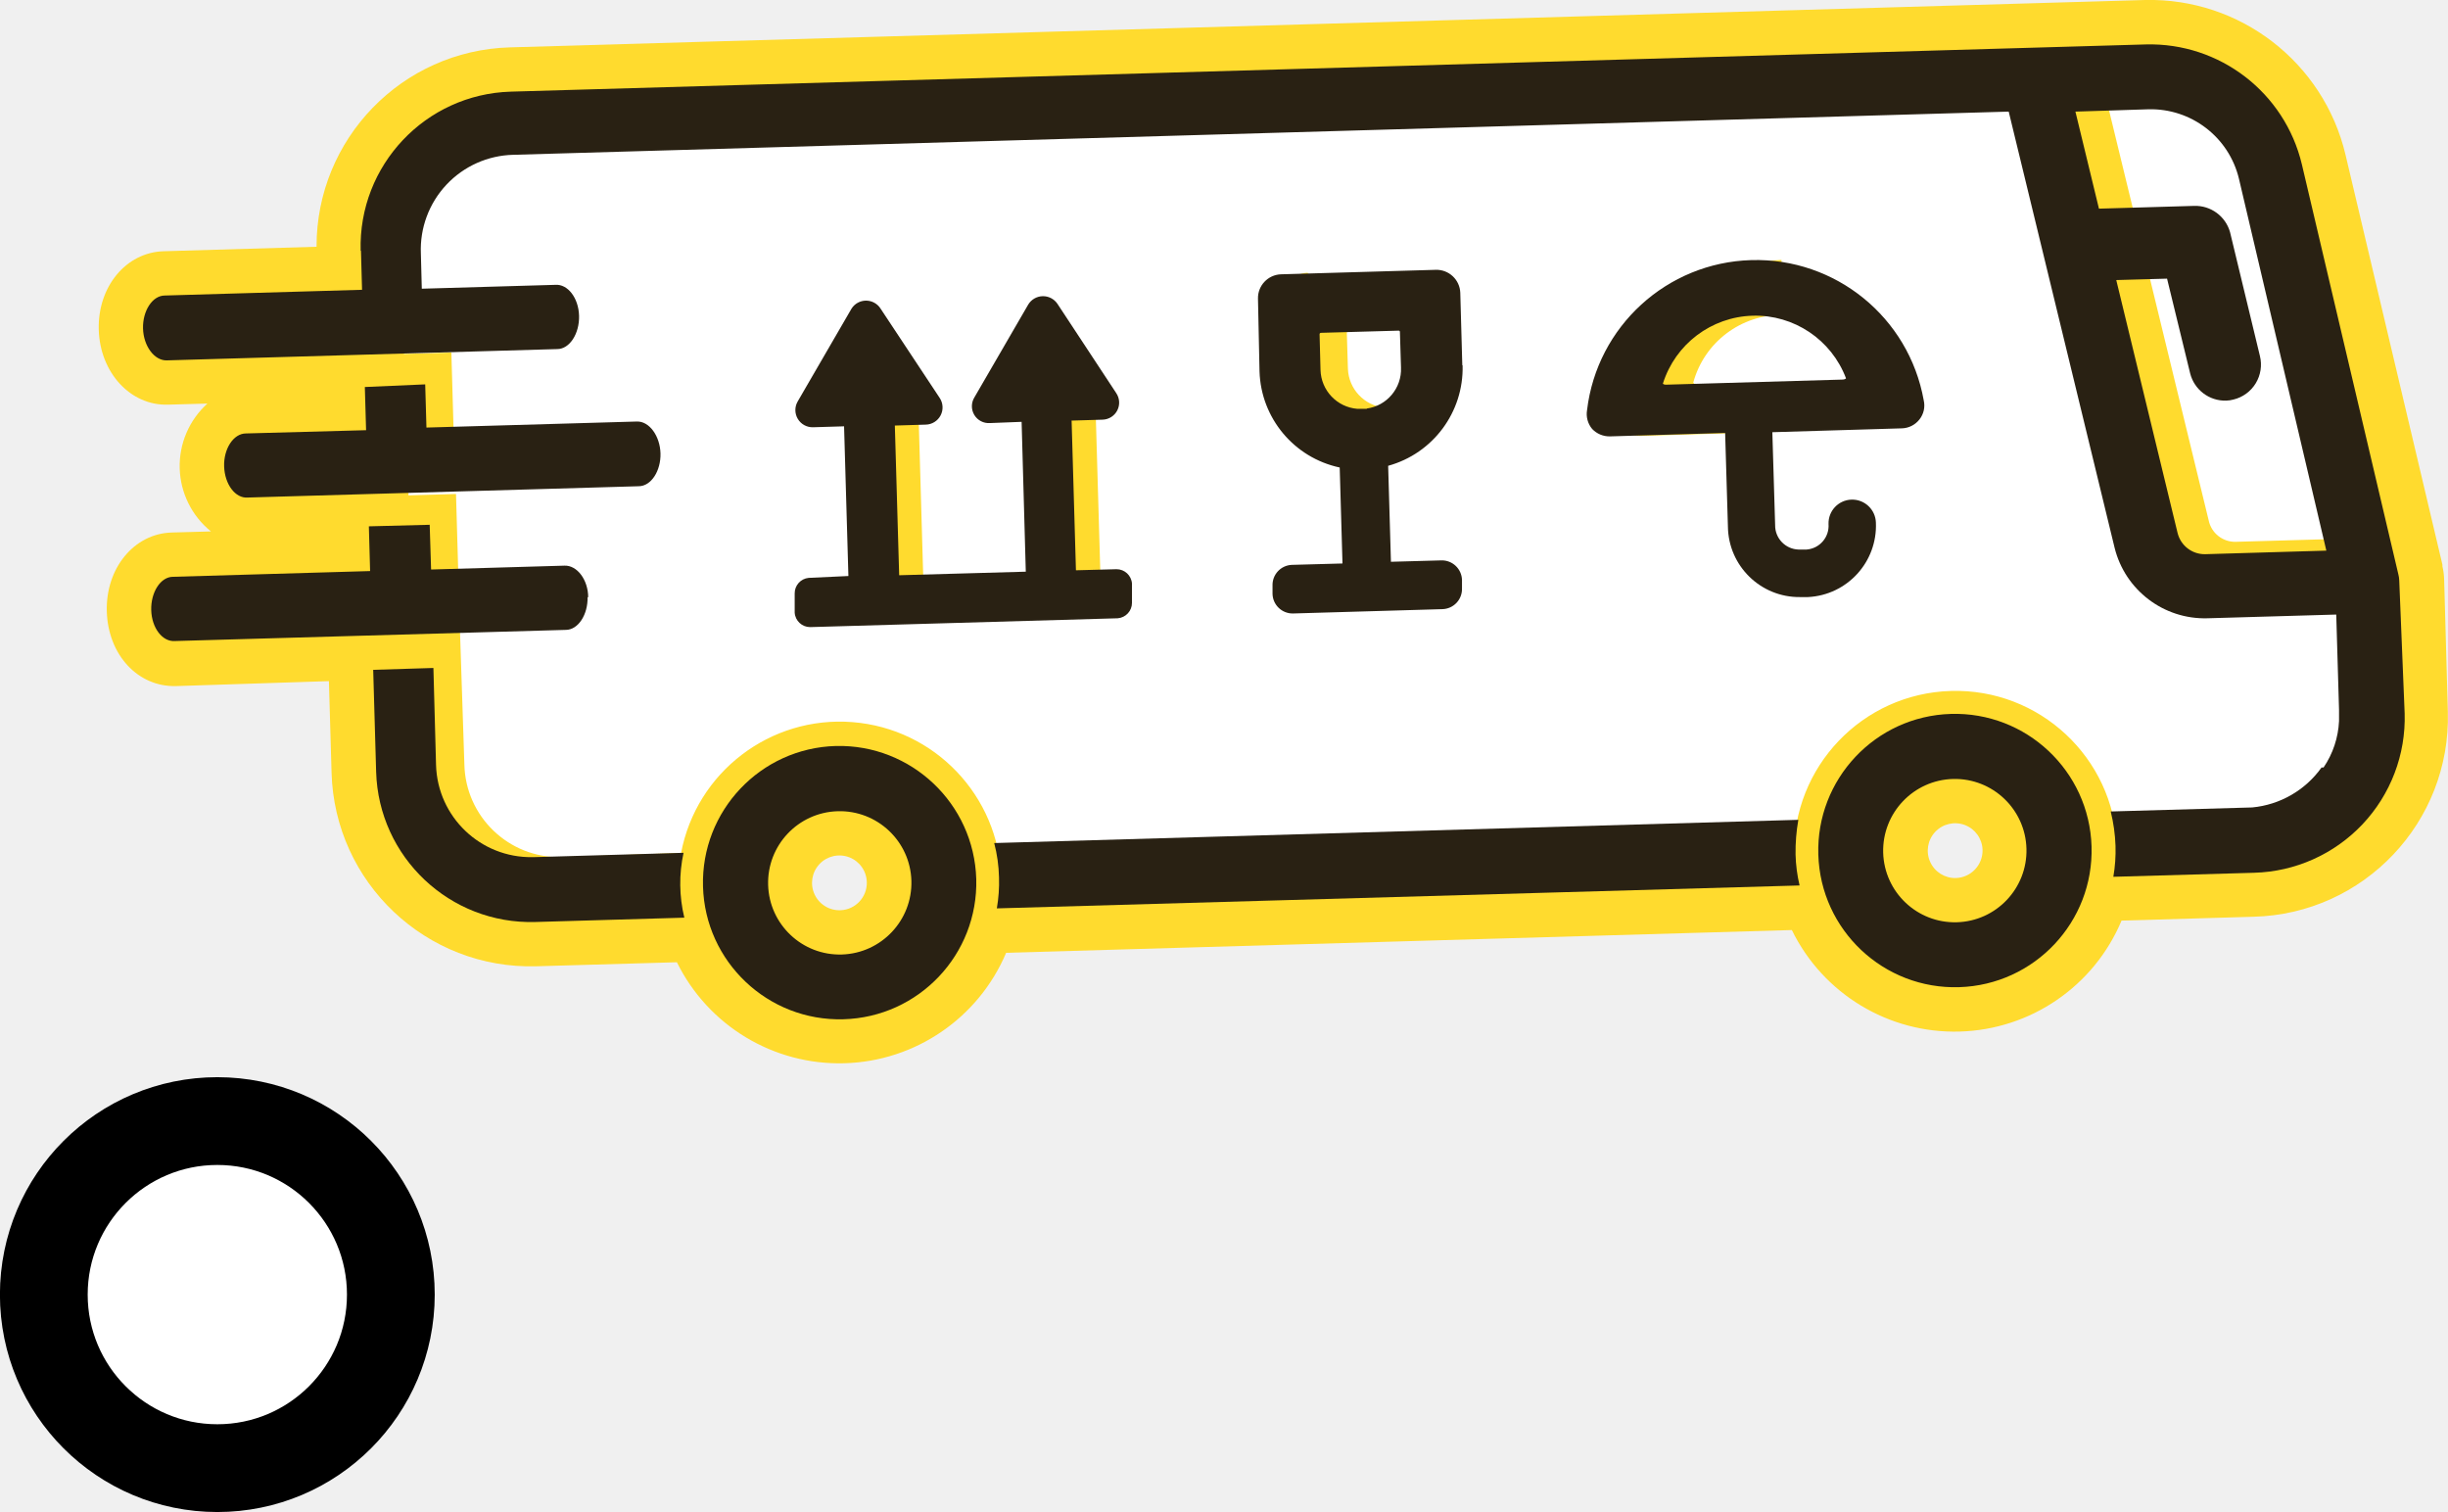
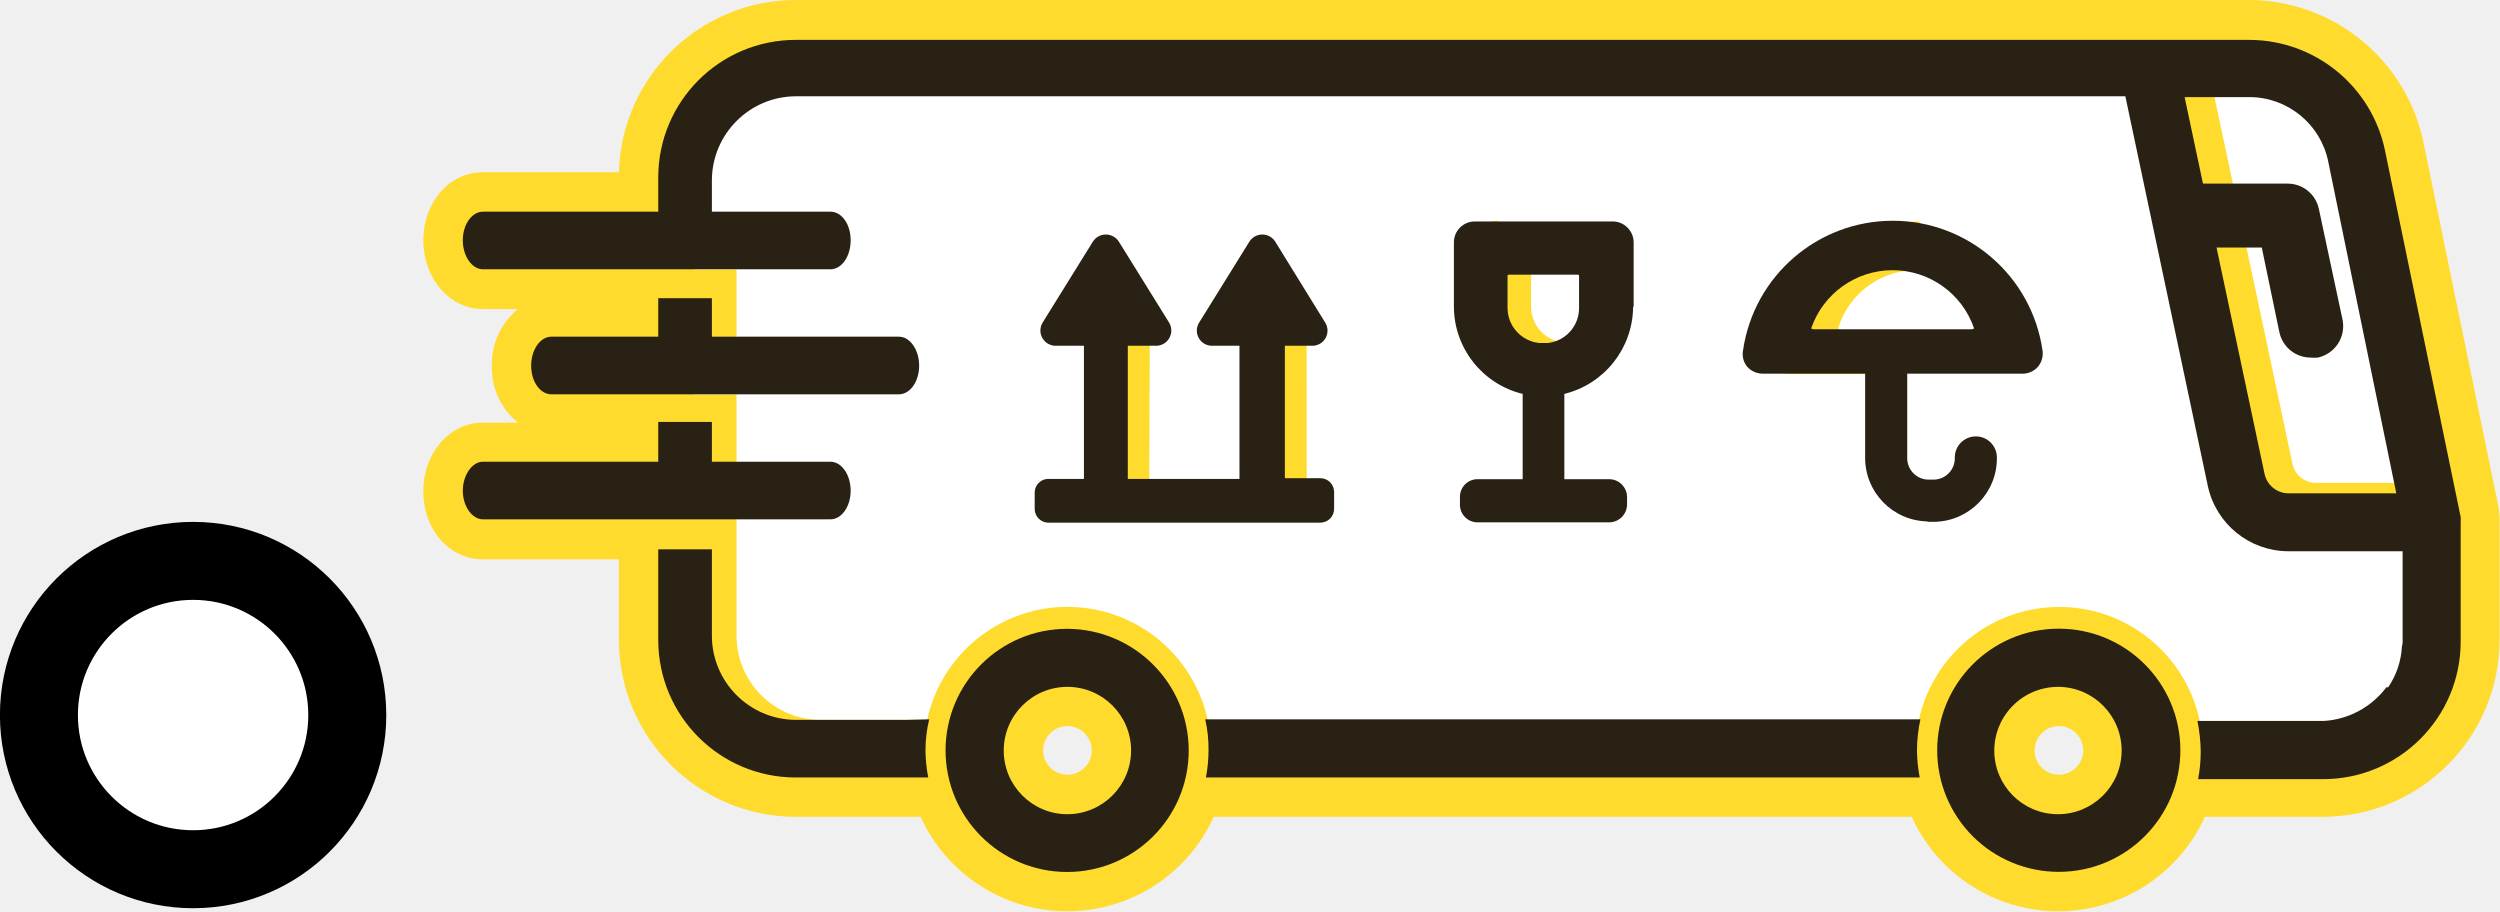
- <svg xmlns="http://www.w3.org/2000/svg" viewBox="0 0 158.15 97.67">
+ <svg xmlns="http://www.w3.org/2000/svg" viewBox="0 0 181.77 66.26">
  <defs>
    <style>.cls-1{fill:#ffdb2e;}.cls-2,.cls-4{fill:#fff;}.cls-2{fill-rule:evenodd;}.cls-3{fill:#292113;}.cls-4{stroke:#000;stroke-linecap:round;stroke-linejoin:round;stroke-width:5.67px;}</style>
  </defs>
  <g id="Layer_2" data-name="Layer 2">
    <g id="Слой_1" data-name="Слой 1">
-       <path class="cls-1" d="M157.79,36.58l0-.1L151.53,10A13,13,0,0,0,138.58,0L32.94,3.06A12.86,12.86,0,0,0,20.45,15.94l-9.88.29c-2.43.07-4.27,2.3-4.19,5.07s2.05,4.92,4.48,4.84l2.54-.07a5.43,5.43,0,0,0,.23,8.26l-2.54.07c-2.43.07-4.27,2.31-4.19,5.1s2,4.89,4.48,4.82L21.25,44l.17,5.91A12.87,12.87,0,0,0,34.65,62.42l9.08-.26A11.7,11.7,0,0,0,65,61.55l50.76-1.47a11.7,11.7,0,0,0,21.3-.61l8.54-.25A12.88,12.88,0,0,0,158.14,46l-.24-8.57A4.18,4.18,0,0,0,157.79,36.58ZM54.31,58.8A1.77,1.77,0,1,1,56,57,1.77,1.77,0,0,1,54.31,58.8Zm72.06-2.08a1.77,1.77,0,1,1,1.71-1.82A1.78,1.78,0,0,1,126.37,56.72Z" />
-       <path class="cls-2" d="M136.07,6.38l6.62,27.24A1.74,1.74,0,0,0,144.44,35l6.66-.19,1.18,0,.44,0-4.57-19.79c-1.12-4.87-4.35-9-9.32-8.83L136,6.18l0,.2Z" />
-       <path class="cls-2" d="M152.89,38.91l-1.67.05-6.66.19a6,6,0,0,1-6-4.56L132,7.28h0l-.09-.41-.11-.44h0l0-.12L30,9.24a4.31,4.31,0,0,0-4.16,4.41l.26,9.21,3.06-.09.14,4.9-3.06.09L26.39,32l3.07-.09.14,4.9-3.06.09.05,1.93,3.06-.09L30,49.37a6.13,6.13,0,0,0,6.23,6h.07L44,55.1a10.44,10.44,0,0,1,20.69,1.63v.42l51.21-1.48c0-.14,0-.28,0-.42a10.44,10.44,0,0,1,20.87-.6v.42l6.21-.18A10.8,10.8,0,0,0,153.4,43.82l-.14-4.92Zm-93.22-.76-4.61.13-.34-11.76,4.61-.13Zm11.44-.33L66.5,38l-.34-11.76,4.61-.13Zm17.15-7.76a6.54,6.54,0,0,1-5.15-6.2L83,19.19a1.52,1.52,0,0,1,1.48-1.57l2.63,3.78a.11.11,0,0,0-.1.1l.07,2.32a2.62,2.62,0,0,0,2.35,2.51Zm26.93-9.72a5.93,5.93,0,0,0-5.8,4.38s.07.1.19.1l3.82,3.12-7.42.22a1.56,1.56,0,0,1-1.17-.51,1.48,1.48,0,0,1-.33-1.22,11.28,11.28,0,0,1,10.61-9.64Z" />
-       <path class="cls-3" d="M88.3,26.41l-.61,0a2.59,2.59,0,0,1-2.38-2.51l-.06-2.3a.09.09,0,0,1,.09-.1l5-.14a.08.08,0,0,1,.1.09l.07,2.3a2.56,2.56,0,0,1-2.21,2.64Zm6.17-2.82-.13-4.68a1.54,1.54,0,0,0-1.59-1.48l-10,.29a1.54,1.54,0,0,0-1.48,1.57L81.37,24a6.55,6.55,0,0,0,5.18,6.2l.18,6.2-3.28.09a1.3,1.3,0,0,0-1.24,1.34v.54a1.3,1.3,0,0,0,1.32,1.26l9.65-.28A1.3,1.3,0,0,0,94.45,38l0-.54a1.3,1.3,0,0,0-1.33-1.26l-3.26.09-.18-6.2a6.55,6.55,0,0,0,4.81-6.48Z" />
-       <path class="cls-3" d="M52.24,37.33a1,1,0,0,0-.9,1l0,1.25a1,1,0,0,0,1,.93l19.87-.57a1,1,0,0,0,.92-1l0-1.24a1,1,0,0,0-1-.93l-2.62.07-.28-9.67,2-.06a1.1,1.1,0,0,0,.88-1.72l-3.8-5.77a1.12,1.12,0,0,0-1.88.05l-3.48,6a1.09,1.09,0,0,0,1,1.66L66,27.25l.27,9.68-8.18.23-.28-9.67,2-.06a1.11,1.11,0,0,0,.9-1.72l-3.82-5.77a1.11,1.11,0,0,0-1.88,0l-3.48,6a1.11,1.11,0,0,0,1,1.66l2-.06.28,9.67Z" />
-       <path class="cls-3" d="M107.62,24.85c-.12,0-.19-.05-.19-.07a6.26,6.26,0,0,1,11.83-.34s-.05.07-.2.08Zm8.66,13.72h.52a4.62,4.62,0,0,0,4.39-4.81,1.53,1.53,0,1,0-3.06.09,1.54,1.54,0,0,1-1.42,1.65l-.52,0a1.56,1.56,0,0,1-1.51-1.58l-.18-6,8.38-.25A1.49,1.49,0,0,0,124,27.1a1.45,1.45,0,0,0,.28-1.24,11,11,0,0,0-21.75.63,1.5,1.5,0,0,0,.33,1.22,1.54,1.54,0,0,0,1.14.48l7.45-.22.18,6.05a4.61,4.61,0,0,0,4.66,4.55Z" />
-       <path class="cls-3" d="M23.57,25l.08,2.79L15.89,28c-.81,0-1.45,1-1.41,2.14s.72,2.07,1.53,2l25.25-.73c.81,0,1.44-1,1.41-2.12s-.72-2.09-1.53-2.06l-13.59.39-.08-2.79Z" />
-       <path class="cls-3" d="M38,38.6c0-1.15-.72-2.09-1.53-2.06l-8.62.25-.09-2.89L23.83,34l.08,2.89-12.73.37c-.81,0-1.44,1-1.41,2.15s.72,2.06,1.53,2l25.25-.72c.81,0,1.44-1,1.41-2.13Z" />
-       <path class="cls-3" d="M126.18,50.32a4.63,4.63,0,1,1-4.52,4.76,4.64,4.64,0,0,1,4.52-4.76Zm.39,13.45a8.83,8.83,0,1,0-9.1-8.56,8.83,8.83,0,0,0,9.1,8.56Z" />
-       <path class="cls-3" d="M54.39,61.66a4.63,4.63,0,1,1,4.49-4.76,4.64,4.64,0,0,1-4.49,4.76ZM54,48.19a8.83,8.83,0,1,0,9.07,8.59A8.86,8.86,0,0,0,54,48.19Z" />
-       <path class="cls-3" d="M116.26,57.2a9.74,9.74,0,0,1-.26-2,11.82,11.82,0,0,1,.18-2.24l-51.95,1.5a9.59,9.59,0,0,1,.31,2.22,9.89,9.89,0,0,1-.14,2Z" />
-       <path class="cls-3" d="M138.78,7.06a5.86,5.86,0,0,1,5.87,4.51l5.64,24-7.83.23a1.8,1.8,0,0,1-1.78-1.37l-6.6-27.22ZM23.32,16.2l.07,2.52-12.74.37c-.81,0-1.44,1-1.41,2.13s.73,2.08,1.53,2.06L36,22.55c.8,0,1.44-1,1.41-2.15s-.73-2.06-1.53-2l-8.63.25-.06-2.28A6.12,6.12,0,0,1,33.16,10l96.61-2.79,6.84,28.17a6,6,0,0,0,6,4.56l8.32-.24.18,6.15v.36c0,.13,0,.25,0,.37a5.81,5.81,0,0,1-1,3l-.13,0a6.22,6.22,0,0,1-4.48,2.58h0l-9.14.26a10.8,10.8,0,0,1,.31,2.22,9.94,9.94,0,0,1-.14,2l9.09-.26a10,10,0,0,0,9.73-10.29L155,37.5h0a1.84,1.84,0,0,0-.06-.41l-6.23-26.47a10.09,10.09,0,0,0-10.08-7.75L33,5.92a10,10,0,0,0-9.7,10.28Z" />
-       <path class="cls-3" d="M42.48,55.14l-8,.23H34.4a6.13,6.13,0,0,1-6.23-5.95L28,43.15l-3.89.12.19,6.59a10,10,0,0,0,10.28,9.7l9.63-.28a9.35,9.35,0,0,1-.05-4.19Z" />
-       <path class="cls-3" d="M143.82,25.88a2.33,2.33,0,0,1-2.33-1.77L140,18l-4.31.12a2.32,2.32,0,1,1-.13-4.64l6.19-.18A2.33,2.33,0,0,1,144.07,15L146,23a2.32,2.32,0,0,1-1.71,2.81A2,2,0,0,1,143.82,25.88Z" />
-       <circle class="cls-4" cx="14.04" cy="83.63" r="11.21" />
+       <path class="cls-1" d="M181.69,37.11V37L176.2,10.33A13,13,0,0,0,163.54,0H57.86A12.88,12.88,0,0,0,45,12.52H35.12c-2.43,0-4.34,2.17-4.34,4.95s1.91,5,4.34,5h2.54a5.2,5.2,0,0,0-1.9,4.15,5.13,5.13,0,0,0,1.9,4.11H35.12c-2.43,0-4.34,2.19-4.34,5s1.91,4.94,4.34,4.94H45v5.91A12.88,12.88,0,0,0,57.86,59.39h9.08a11.7,11.7,0,0,0,21.31,0H139a11.7,11.7,0,0,0,21.31,0h8.55a12.89,12.89,0,0,0,12.88-12.86V38A4.86,4.86,0,0,0,181.69,37.11ZM77.61,56.33a1.77,1.77,0,1,1,1.77-1.76A1.77,1.77,0,0,1,77.61,56.33Zm72.09,0a1.77,1.77,0,1,1,1.77-1.76A1.78,1.78,0,0,1,149.7,56.33Z" />
+       <path class="cls-2" d="M160.85,6.3l5.83,27.42a1.76,1.76,0,0,0,1.72,1.39h8.27l-4-19.92c-1-4.9-4.09-9.09-9.06-9.09h-2.81l0,.2Z" />
+       <path class="cls-2" d="M176.73,39.3H168.4a6,6,0,0,1-5.84-4.73L156.72,7.08h0l-.08-.41-.09-.45h0l0-.12H54.77a4.31,4.31,0,0,0-4.29,4.29V19.6h3.07v4.9H50.48v4.19h3.07v4.9H50.48v1.94h3.07V46.21a6.13,6.13,0,0,0,6.05,6.13h7.81a10.44,10.44,0,0,1,20.64,2.23c0,.14,0,.28,0,.42h51.23c0-.14,0-.28,0-.42a10.44,10.44,0,1,1,20.88,0c0,.14,0,.28,0,.42h6.21A10.81,10.81,0,0,0,177.1,44.23V39.3ZM83.56,35.85H79V24.09h4.6Zm11.45,0H90.4V24.09H95Zm17.37-7.26a6.56,6.56,0,0,1-5-6.34V17.57a1.51,1.51,0,0,1,1.52-1.52l2.52,3.85a.1.1,0,0,0-.1.09v2.33a2.62,2.62,0,0,0,2.28,2.57Zm27.2-8.94a5.93,5.93,0,0,0-5.93,4.22s.07.09.2.09l3.72,3.24h-7.42a1.54,1.54,0,0,1-1.16-.54,1.46,1.46,0,0,1-.29-1.23,11.27,11.27,0,0,1,10.88-9.33Z" />
+       <path class="cls-3" d="M112.53,24.94h-.61a2.57,2.57,0,0,1-2.31-2.57v-2.3a.09.09,0,0,1,.1-.1h5a.09.09,0,0,1,.1.1v2.3a2.55,2.55,0,0,1-2.28,2.57Zm6.25-2.64V17.62a1.53,1.53,0,0,0-1.55-1.52h-10a1.52,1.52,0,0,0-1.52,1.52V22.3a6.55,6.55,0,0,0,5,6.34v6.2h-3.29a1.28,1.28,0,0,0-1.27,1.3v.54a1.28,1.28,0,0,0,1.27,1.3H117a1.31,1.31,0,0,0,1.3-1.3v-.54a1.31,1.31,0,0,0-1.3-1.3h-3.26v-6.2a6.57,6.57,0,0,0,5-6.34Z" />
+       <path class="cls-3" d="M76.16,34.82a1,1,0,0,0-.93,1V37a1,1,0,0,0,.93,1H96A1,1,0,0,0,97,37V35.77a1,1,0,0,0-.95-1H93.42V25.14h2a1.1,1.1,0,0,0,.93-1.69l-3.63-5.88a1.11,1.11,0,0,0-1.88,0l-3.65,5.88a1.1,1.1,0,0,0,.93,1.69h2v9.68H82V25.14h2a1.11,1.11,0,0,0,1-1.69l-3.65-5.88a1.12,1.12,0,0,0-1.89,0l-3.65,5.88a1.11,1.11,0,0,0,1,1.69h2v9.68Z" />
+       <path class="cls-3" d="M131.89,23.94c-.13,0-.2-.05-.2-.07a6.26,6.26,0,0,1,11.84,0s-.05.07-.2.07Zm8.25,14h.52a4.62,4.62,0,0,0,4.53-4.68,1.53,1.53,0,1,0-3.06,0,1.55,1.55,0,0,1-1.47,1.61h-.52a1.56,1.56,0,0,1-1.47-1.61V27.17h8.38a1.48,1.48,0,0,0,1.13-.51,1.51,1.51,0,0,0,.32-1.23,11,11,0,0,0-21.76,0,1.46,1.46,0,0,0,.29,1.23,1.53,1.53,0,0,0,1.13.51h7.45v6.06a4.62,4.62,0,0,0,4.53,4.68Z" />
+       <path class="cls-3" d="M47.86,21.68v2.8H40.09c-.8,0-1.47.93-1.47,2.11s.67,2.08,1.47,2.08H65.36c.81,0,1.47-.93,1.47-2.08s-.66-2.11-1.47-2.11H51.76v-2.8Z" />
+       <path class="cls-3" d="M61.85,35.68c0-1.16-.66-2.11-1.47-2.11H51.76V30.68h-3.9v2.89H35.12c-.81,0-1.47,1-1.47,2.11s.66,2.08,1.47,2.08H60.38c.81,0,1.47-.93,1.47-2.08Z" />
+       <path class="cls-3" d="M149.7,49.94A4.63,4.63,0,1,1,145,54.57a4.64,4.64,0,0,1,4.66-4.63Zm0,13.45a8.84,8.84,0,1,0-8.85-8.82,8.83,8.83,0,0,0,8.85,8.82Z" />
+       <path class="cls-3" d="M77.61,59.2a4.63,4.63,0,1,1,4.63-4.63,4.64,4.64,0,0,1-4.63,4.63Zm0-13.48a8.84,8.84,0,1,0,8.82,8.85,8.86,8.86,0,0,0-8.82-8.85Z" />
+       <path class="cls-3" d="M139.58,56.53a10.68,10.68,0,0,1-.2-2,10.88,10.88,0,0,1,.25-2.23h-52a9.65,9.65,0,0,1,.24,2.23,10.67,10.67,0,0,1-.19,2Z" />
+       <path class="cls-3" d="M163.54,7.06a5.86,5.86,0,0,1,5.74,4.68l4.95,24.13h-7.84a1.79,1.79,0,0,1-1.74-1.42L158.84,7.06ZM47.86,12.86v2.53H35.12c-.81,0-1.47.93-1.47,2.08s.66,2.11,1.47,2.11H60.38c.81,0,1.47-.93,1.47-2.11s-.66-2.08-1.47-2.08H51.76V13.11A6.13,6.13,0,0,1,57.88,7h96.65l6,28.35a6,6,0,0,0,5.83,4.73h8.33v6.52c0,.12,0,.25-.05.37a5.79,5.79,0,0,1-1,3l-.13,0a6.17,6.17,0,0,1-4.55,2.45h-9.19a11.63,11.63,0,0,1,.24,2.23,10.67,10.67,0,0,1-.19,2h9.09a10,10,0,0,0,10-10V38h0a3.05,3.05,0,0,0,0-.41L173.4,10.9a10.1,10.1,0,0,0-9.86-8H57.86a10,10,0,0,0-10,10Z" />
+       <path class="cls-3" d="M65.9,52.34H57.81a6.13,6.13,0,0,1-6.05-6.13V39.94h-3.9v6.59a10,10,0,0,0,10,10h9.63a10.68,10.68,0,0,1-.2-2,9.66,9.66,0,0,1,.27-2.23Z" />
+       <path class="cls-3" d="M168,26a2.33,2.33,0,0,1-2.27-1.84L164.45,18h-4.32a2.33,2.33,0,0,1,0-4.65h6.2a2.32,2.32,0,0,1,2.27,1.84l1.71,8A2.34,2.34,0,0,1,168.52,26,2.81,2.81,0,0,1,168,26Z" />
+       <circle class="cls-4" cx="14.04" cy="51.99" r="11.21" />
    </g>
  </g>
</svg>
